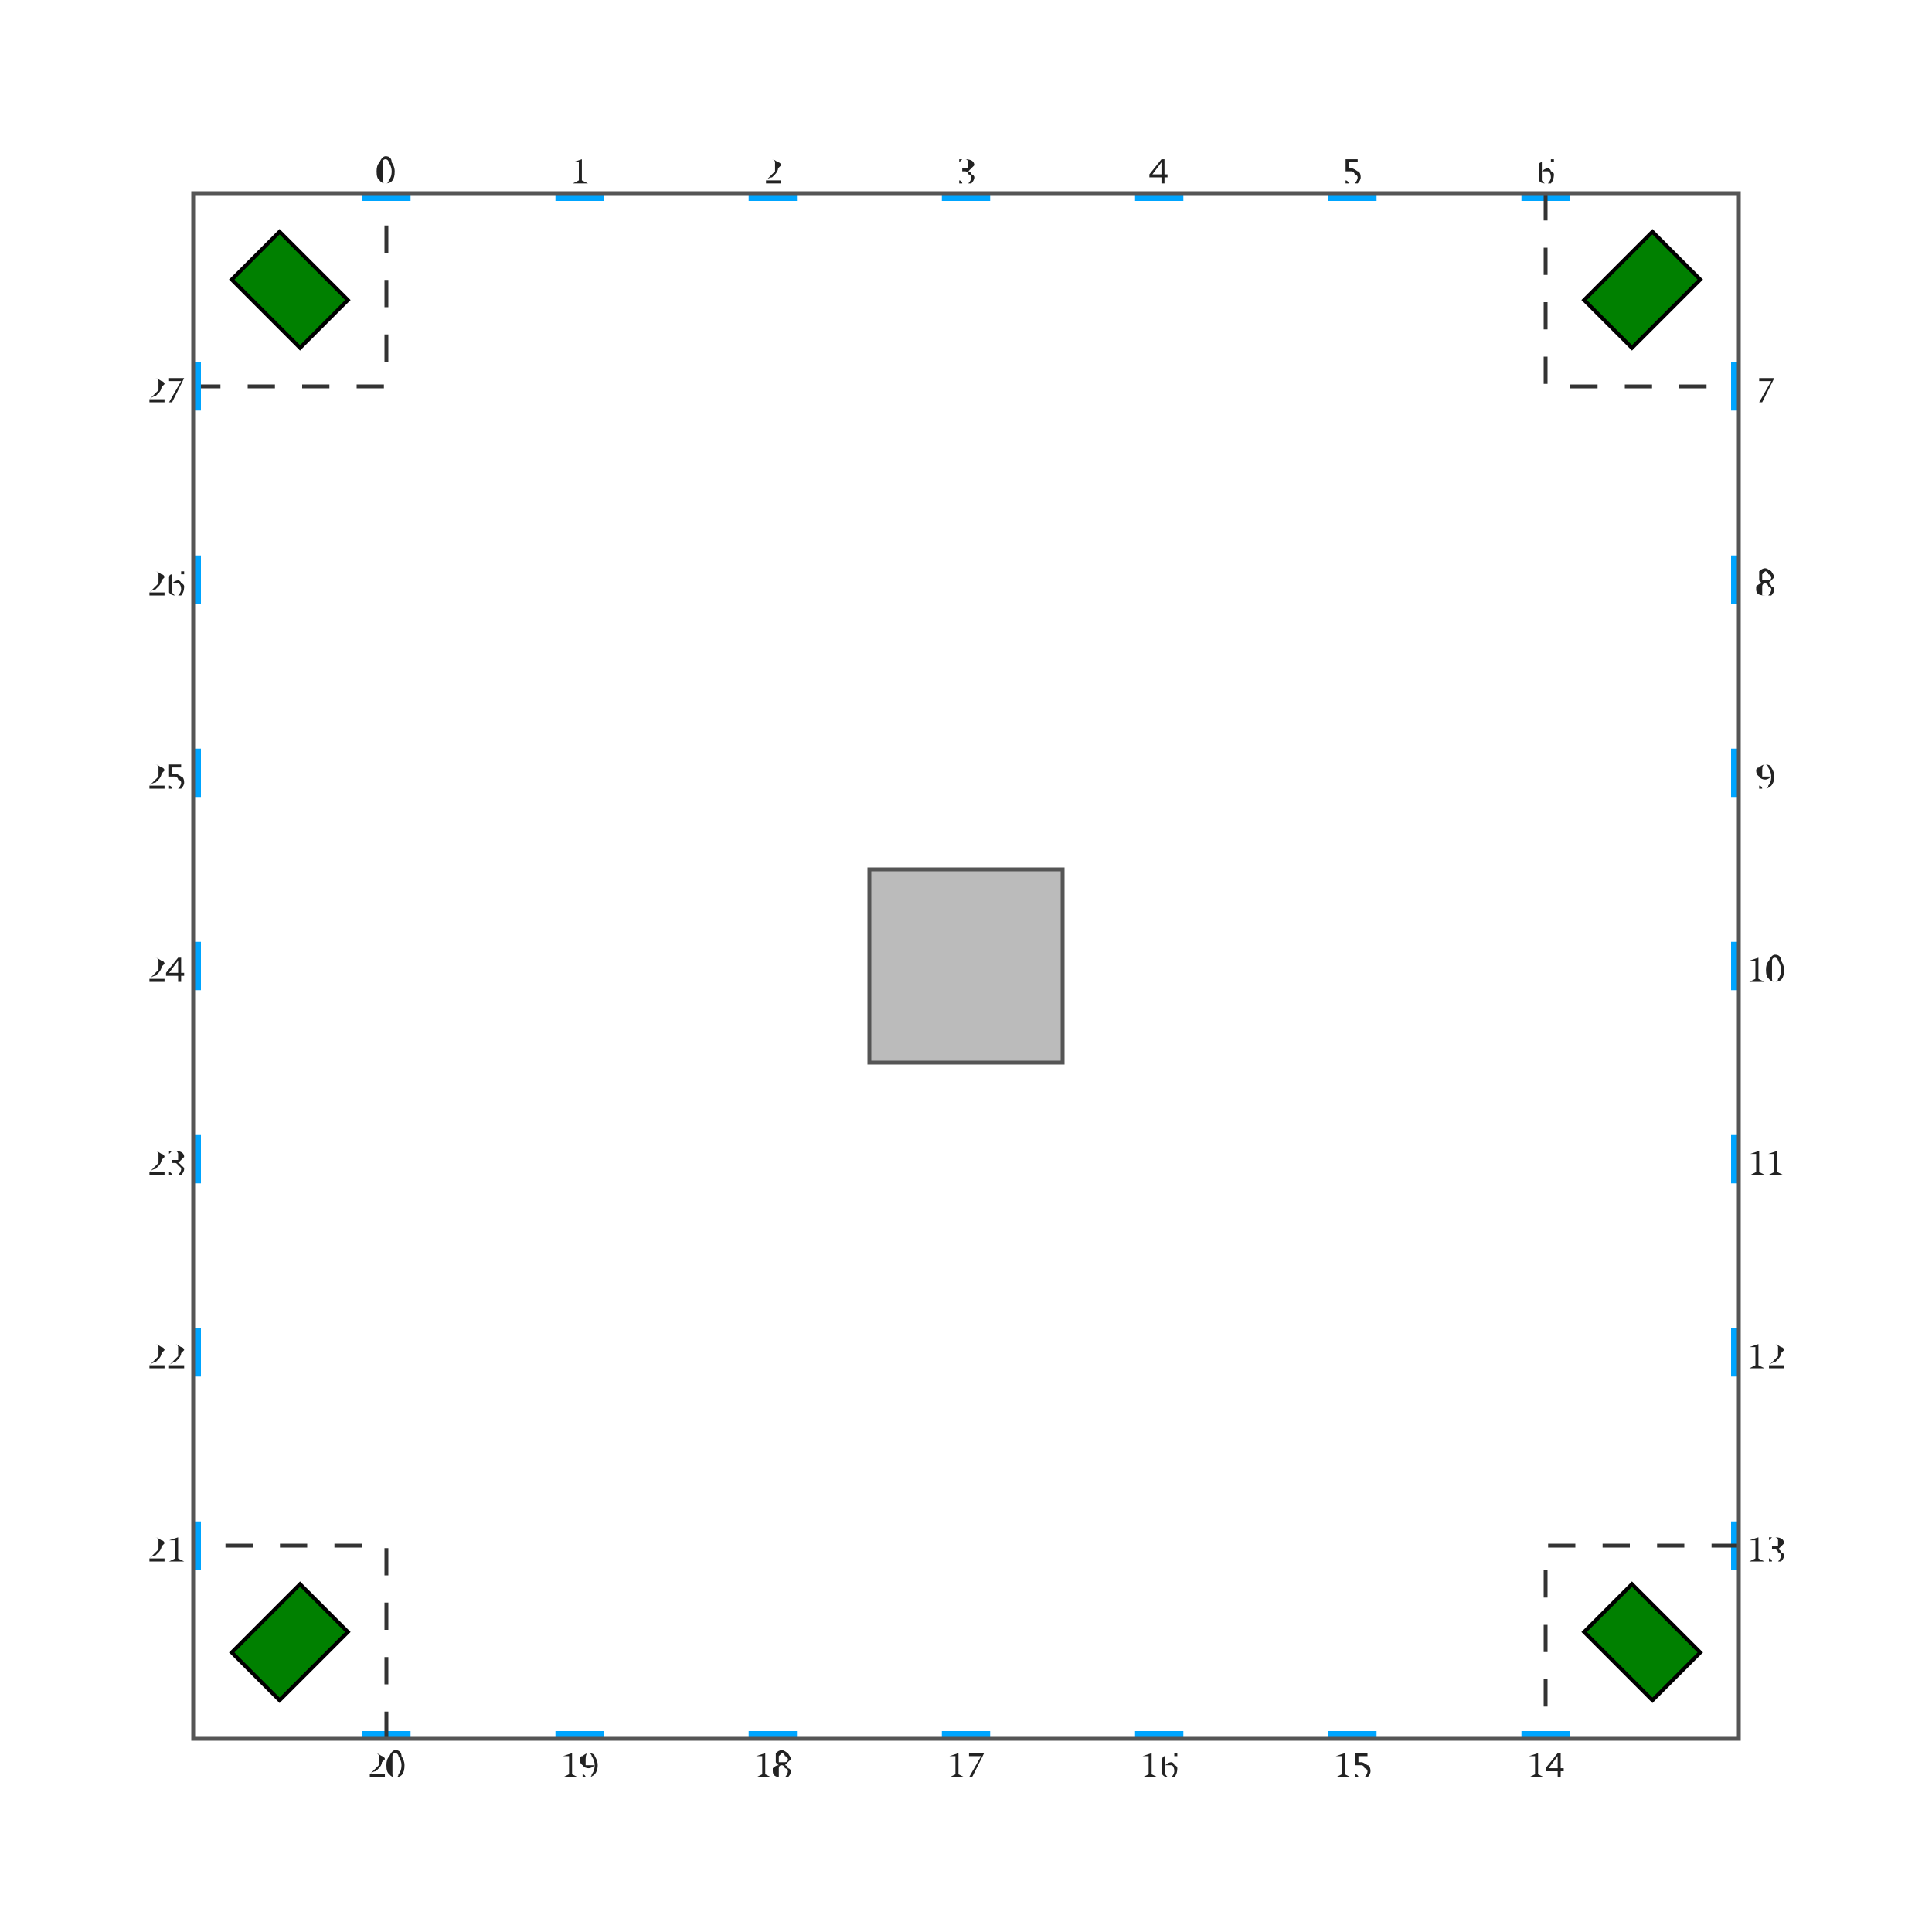
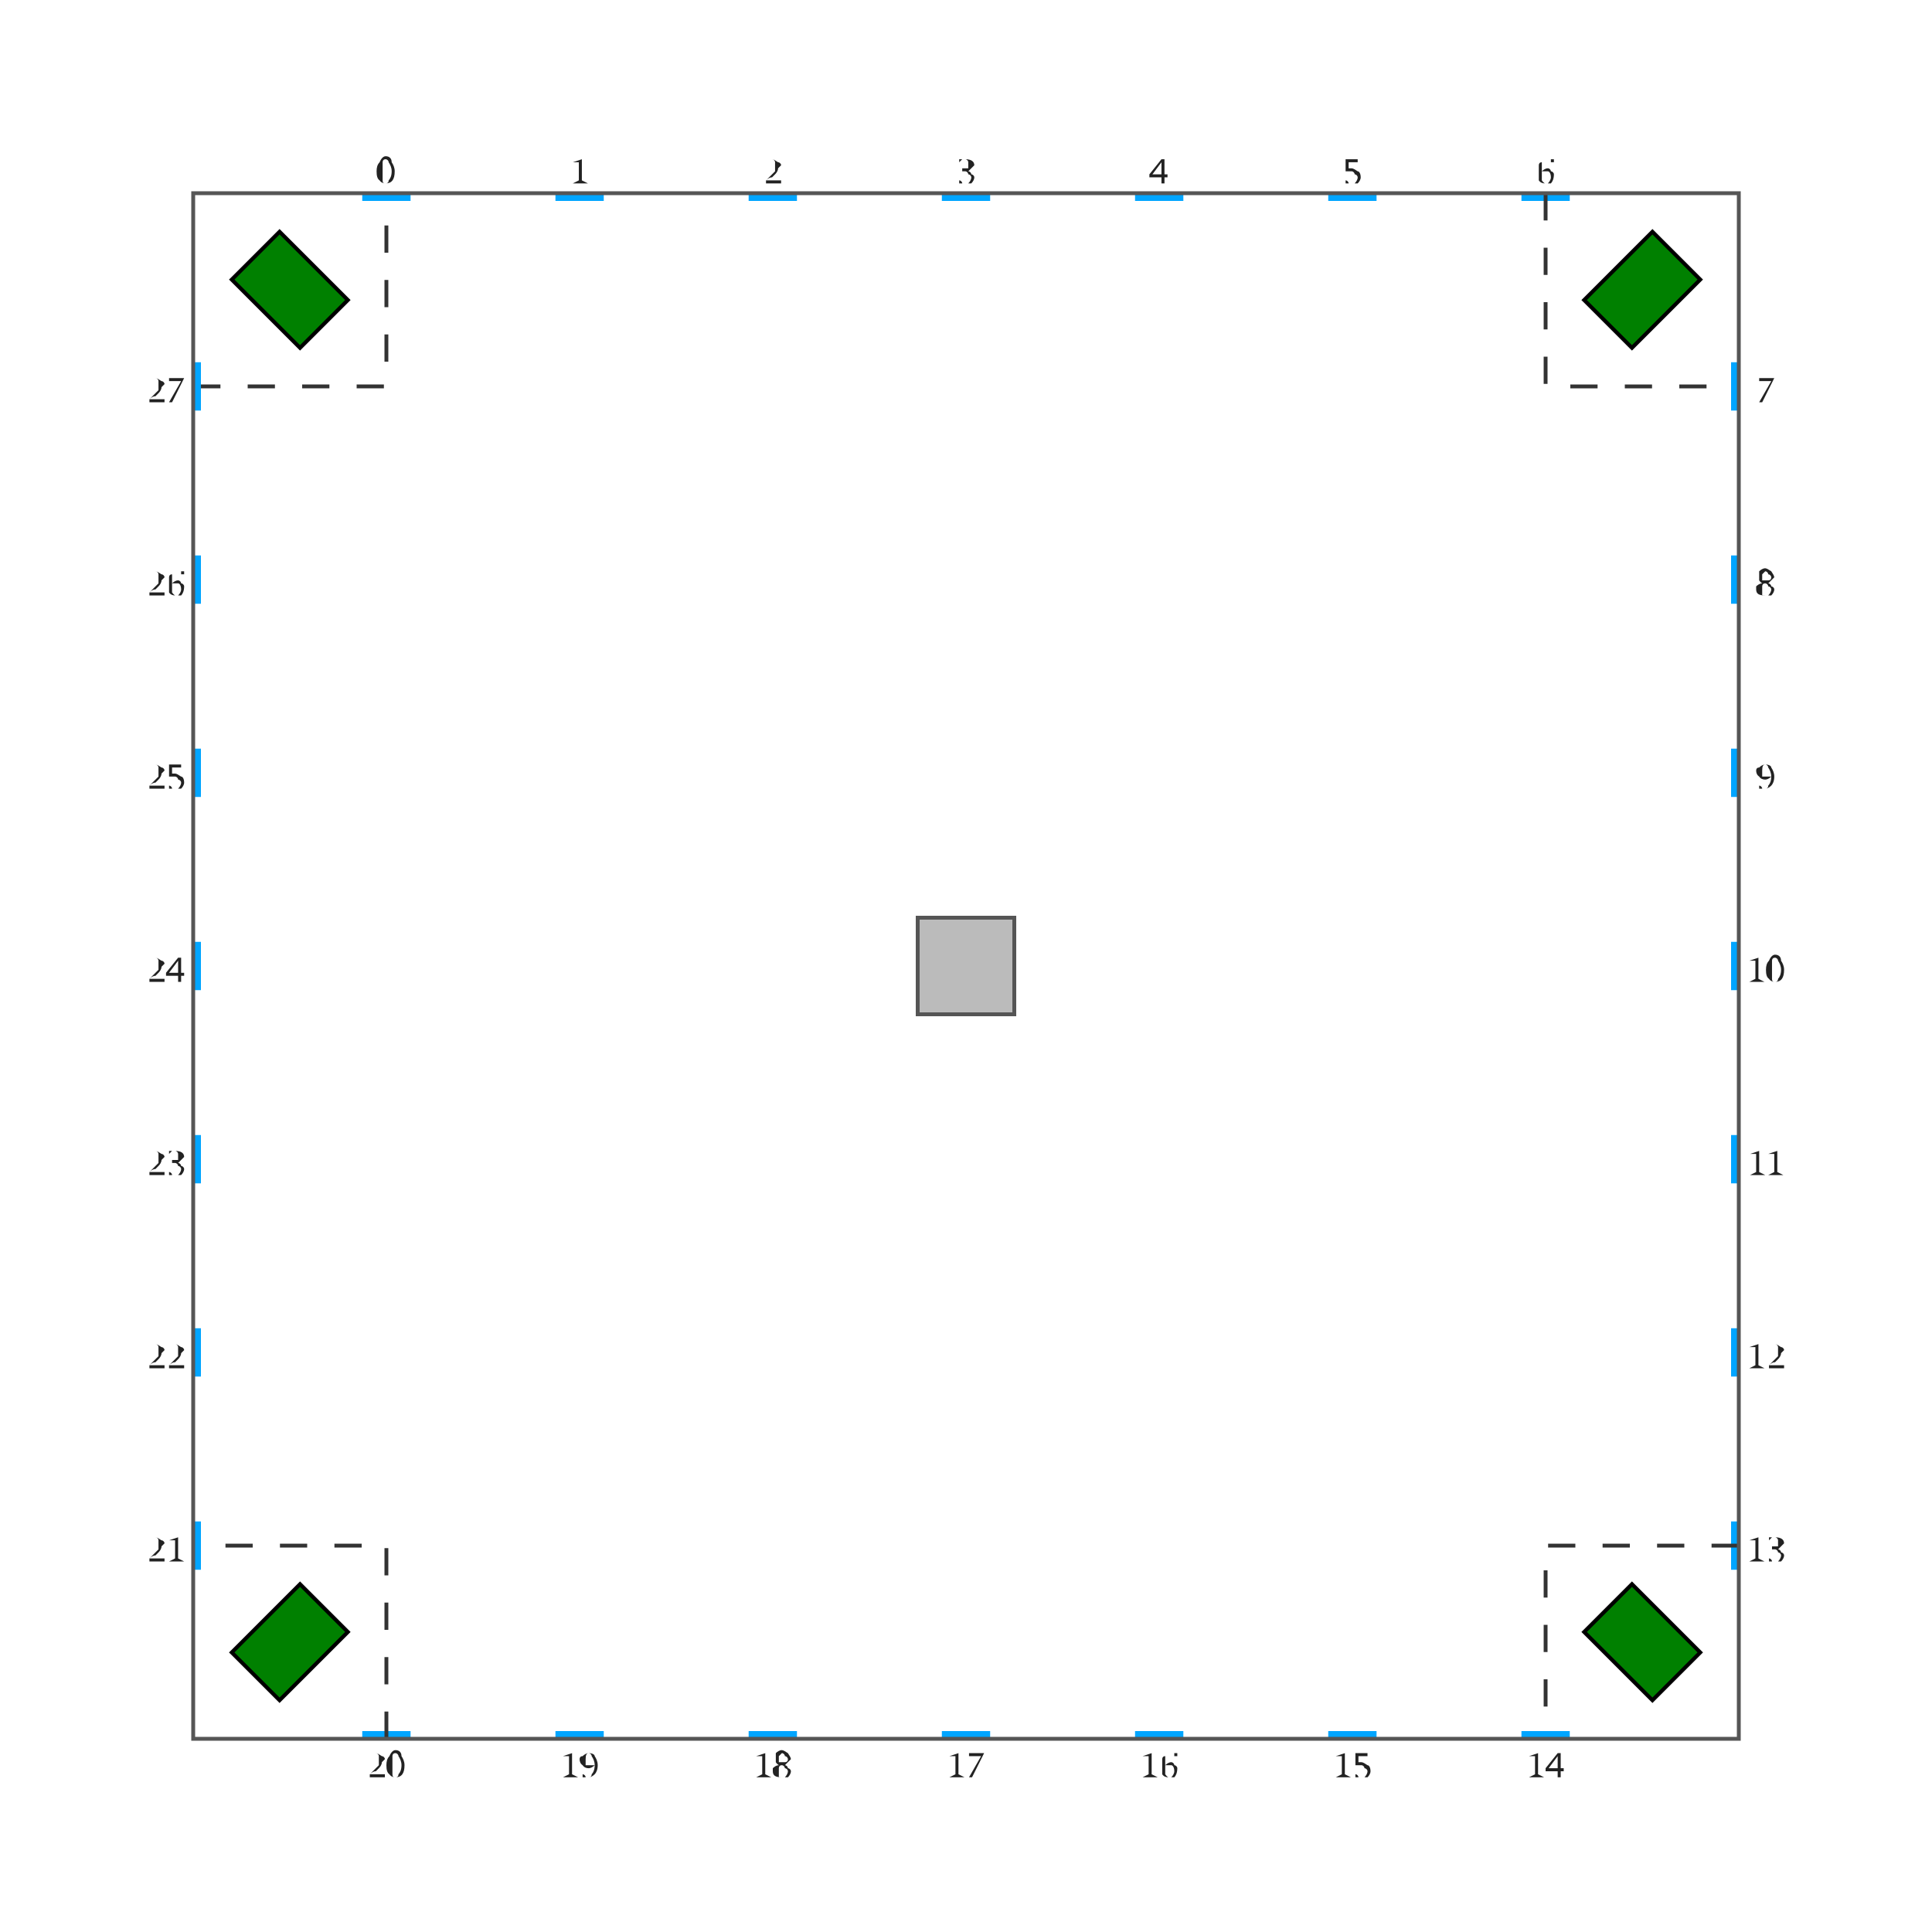
<svg xmlns="http://www.w3.org/2000/svg" xmlns:xlink="http://www.w3.org/1999/xlink" version="1.1" baseProfile="full" width="1000" height="1000">
  <style type="text/css">
    

      .arena-wall {
          fill: none;
          stroke: #555;
          stroke-width: .02;
      }

      .platform {
          fill: #bbb;
          stroke: #555;
          stroke-width: .02;
      }

      .token {
          stroke: black;
          stroke-width: 0.01;
      }

      #token-poison {
          fill: #92e;
      }

      #token-ordinary {
          fill: silver;
      }

      #robot {
          fill: green;
          stroke: black;
          stroke-width: 0.02;
      }

      .zone-boundary {
          stroke: #333;
          stroke-width: 0.02;
          stroke-dasharray: 0.141, 0.141;
          fill: none;
      }

      .marker {
          fill: #00a5ff;
      }

      #marker-annotations text {
          font-size: 0.2;
          text-anchor: middle;
          fill: #222;
      }

    
  </style>
  <defs>
    <rect width="0.11" height="0.11" x="-0.055" y="-0.055" id="token-poison" class="token" />
    <rect width="0.11" height="0.11" x="-0.055" y="-0.055" id="token-ordinary" class="token" />
    <rect width="0.35" height="0.5" x="-0.175" y="-0.25" id="robot" />
    <g id="wall-marker">
      <rect x="-0.125" y="0" width="0.25" height="0.04" class="marker" />
    </g>
    <g id="side-zone">
      <g transform="translate(0.5 0.5) rotate(-45)">
        <use xlink:href="#robot" />
      </g>
      <path class="zone-boundary" d="M 0 1 h 1 v -1" />
      <use xlink:href="#wall-marker" x="1" />
      <use xlink:href="#wall-marker" x="2" />
      <use xlink:href="#wall-marker" x="3" />
      <use xlink:href="#wall-marker" x="4" />
      <use xlink:href="#wall-marker" x="5" />
      <use xlink:href="#wall-marker" x="6" />
      <use xlink:href="#wall-marker" x="7" />
    </g>
  </defs>
  <rect width="100%" height="100%" fill="white" />
  <g id="arena" transform="translate(100 100) scale(100)">
    <use xlink:href="#side-zone" />
    <use xlink:href="#side-zone" transform="rotate(90 4 4)" />
    <use xlink:href="#side-zone" transform="rotate(180 4 4)" />
    <use xlink:href="#side-zone" transform="rotate(270 4 4)" />
-     <rect width="1" height="1" x="3.5" y="3.5" class="platform" />
+     <rect width="0.5" height="0.5" x="3.75" y="3.75" class="platform" />
    <rect width="8" height="8" x="0" y="0" class="arena-wall" />
    <g id="marker-annotations">
      <text x="1" y="-0.05">0</text>
      <text x="2" y="-0.05">1</text>
      <text x="3" y="-0.05">2</text>
      <text x="4" y="-0.05">3</text>
      <text x="5" y="-0.05">4</text>
      <text x="6" y="-0.05">5</text>
      <text x="7" y="-0.05">6</text>
      <text x="8.14" y="1.08">7</text>
      <text x="8.14" y="2.08">8</text>
      <text x="8.14" y="3.08">9</text>
      <text x="8.14" y="4.08">10</text>
      <text x="8.14" y="5.08">11</text>
      <text x="8.14" y="6.08">12</text>
      <text x="8.14" y="7.08">13</text>
      <text x="1" y="8.2">20</text>
      <text x="2" y="8.2">19</text>
      <text x="3" y="8.2">18</text>
      <text x="4" y="8.2">17</text>
      <text x="5" y="8.2">16</text>
      <text x="6" y="8.2">15</text>
      <text x="7" y="8.2">14</text>
      <text x="-0.14" y="1.08">27</text>
      <text x="-0.14" y="2.08">26</text>
      <text x="-0.14" y="3.08">25</text>
      <text x="-0.14" y="4.08">24</text>
      <text x="-0.14" y="5.08">23</text>
      <text x="-0.14" y="6.08">22</text>
      <text x="-0.14" y="7.08">21</text>
    </g>
  </g>
</svg>
